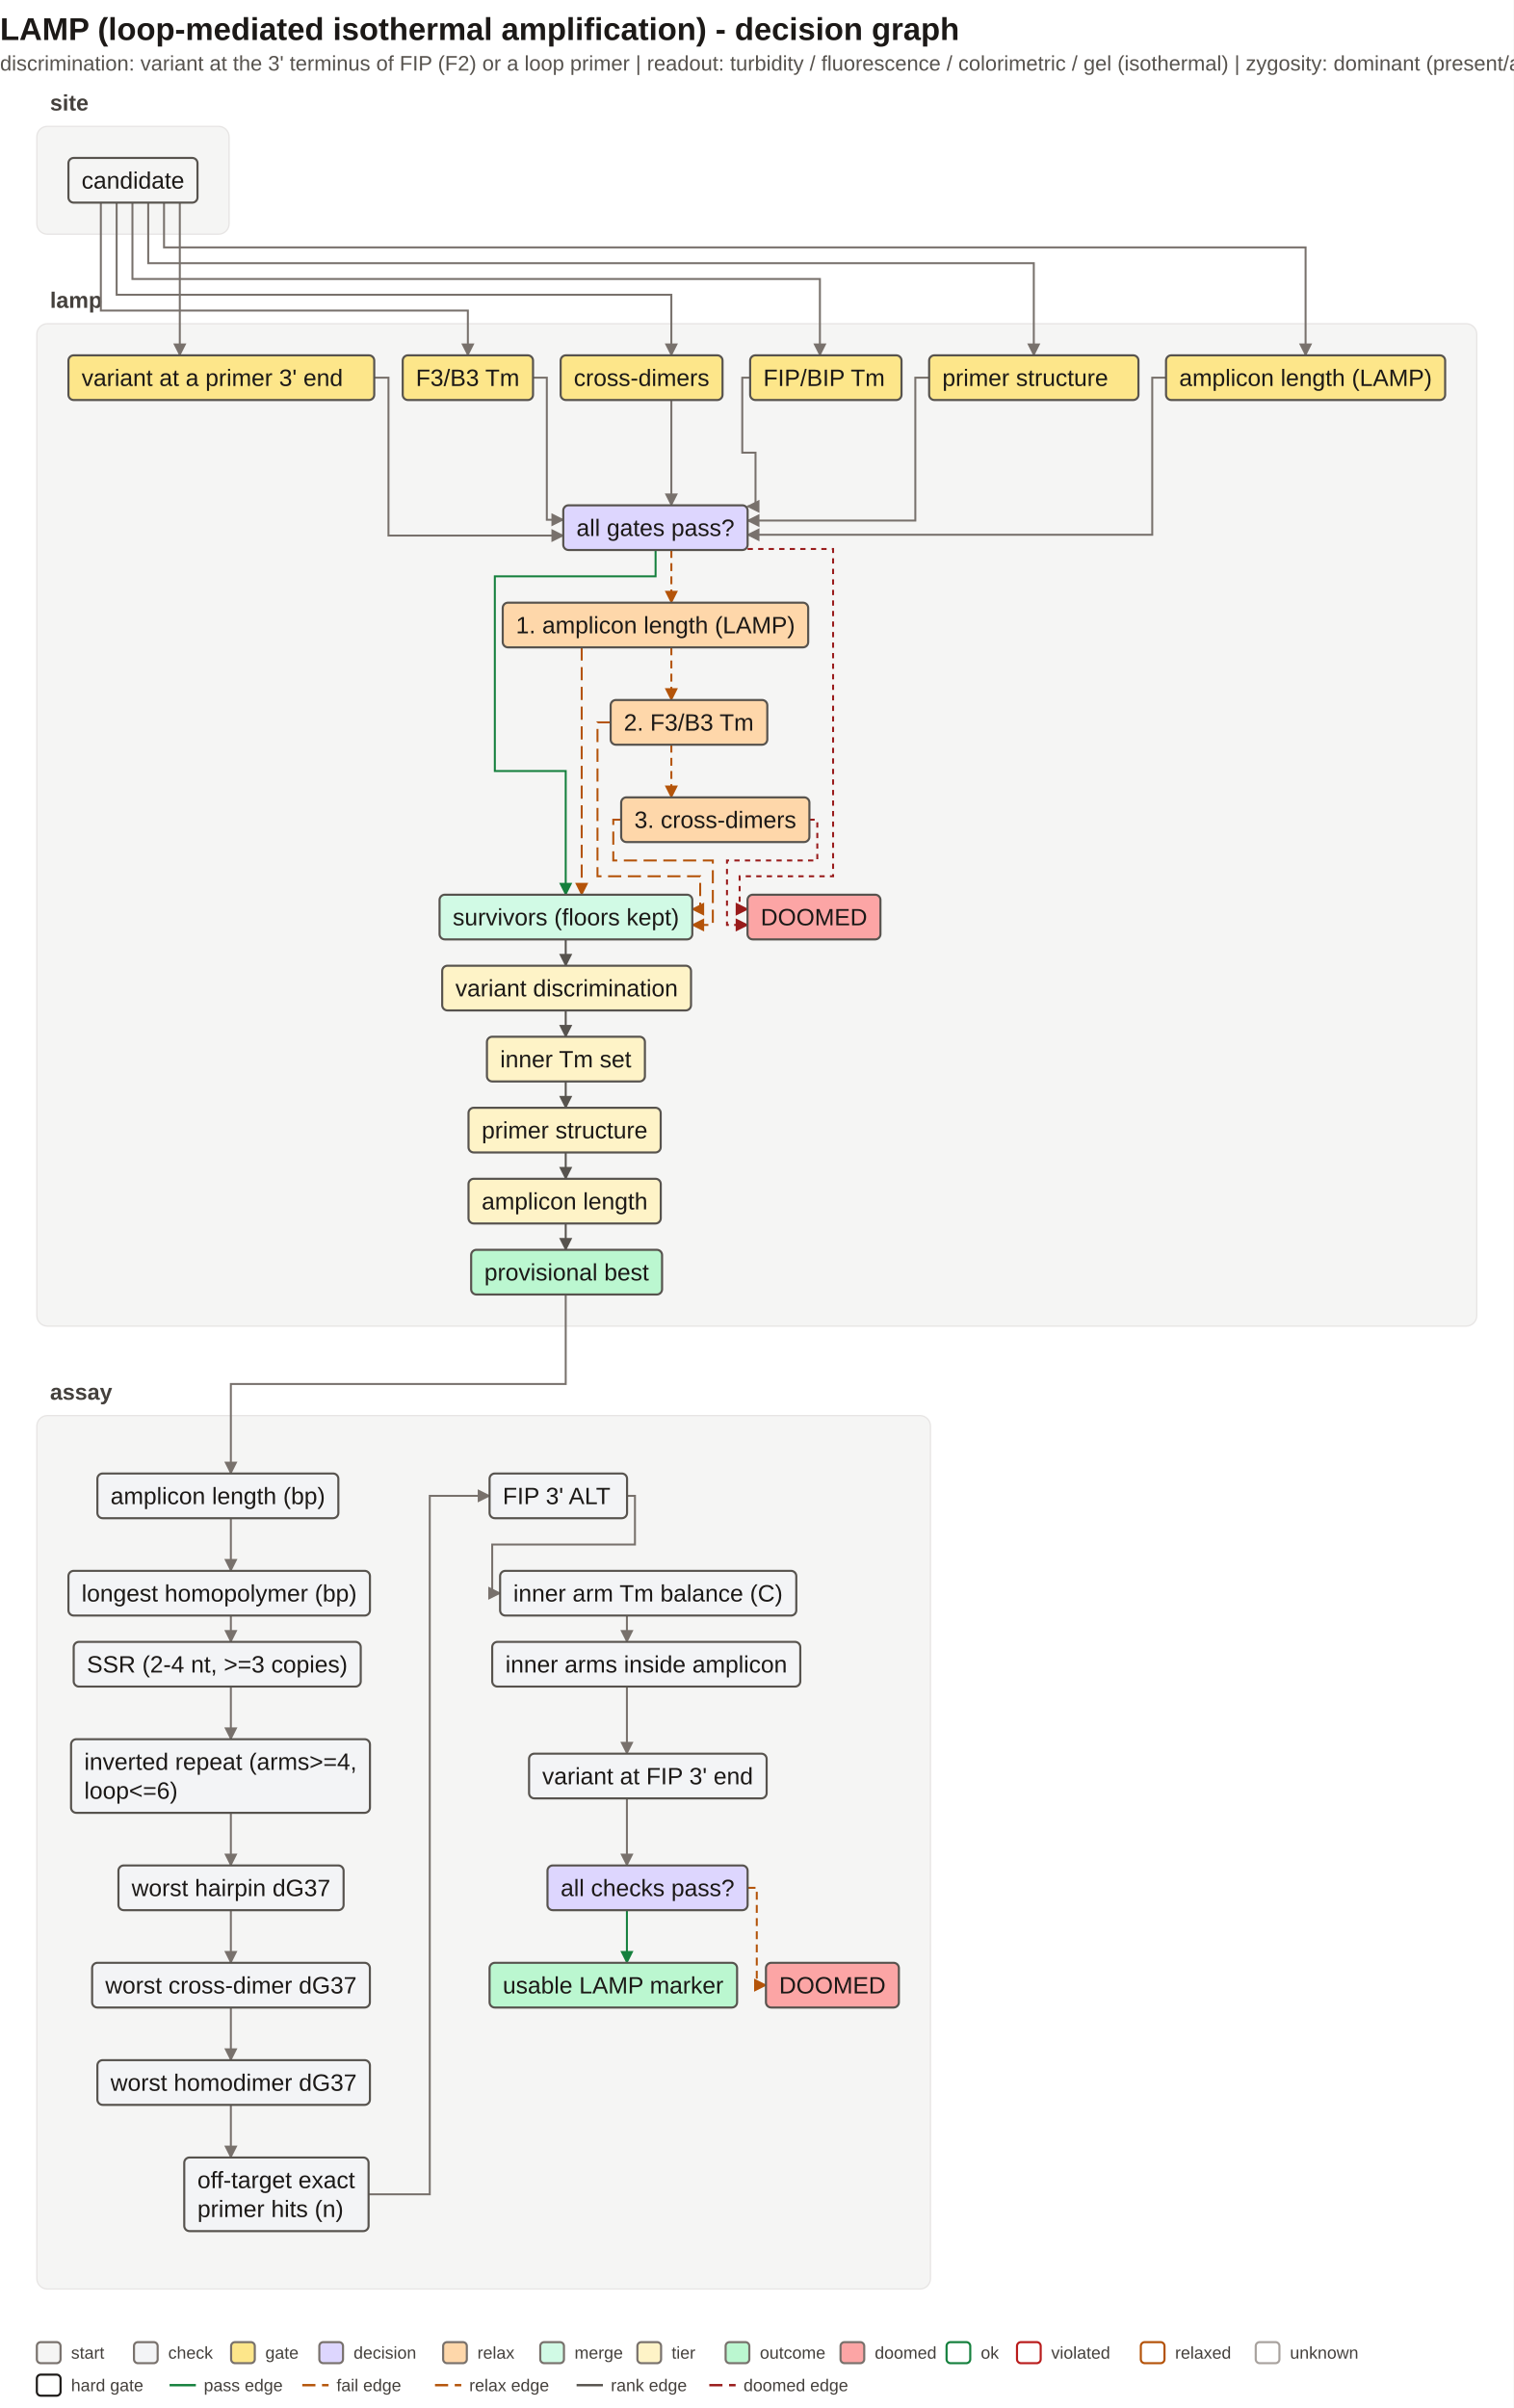
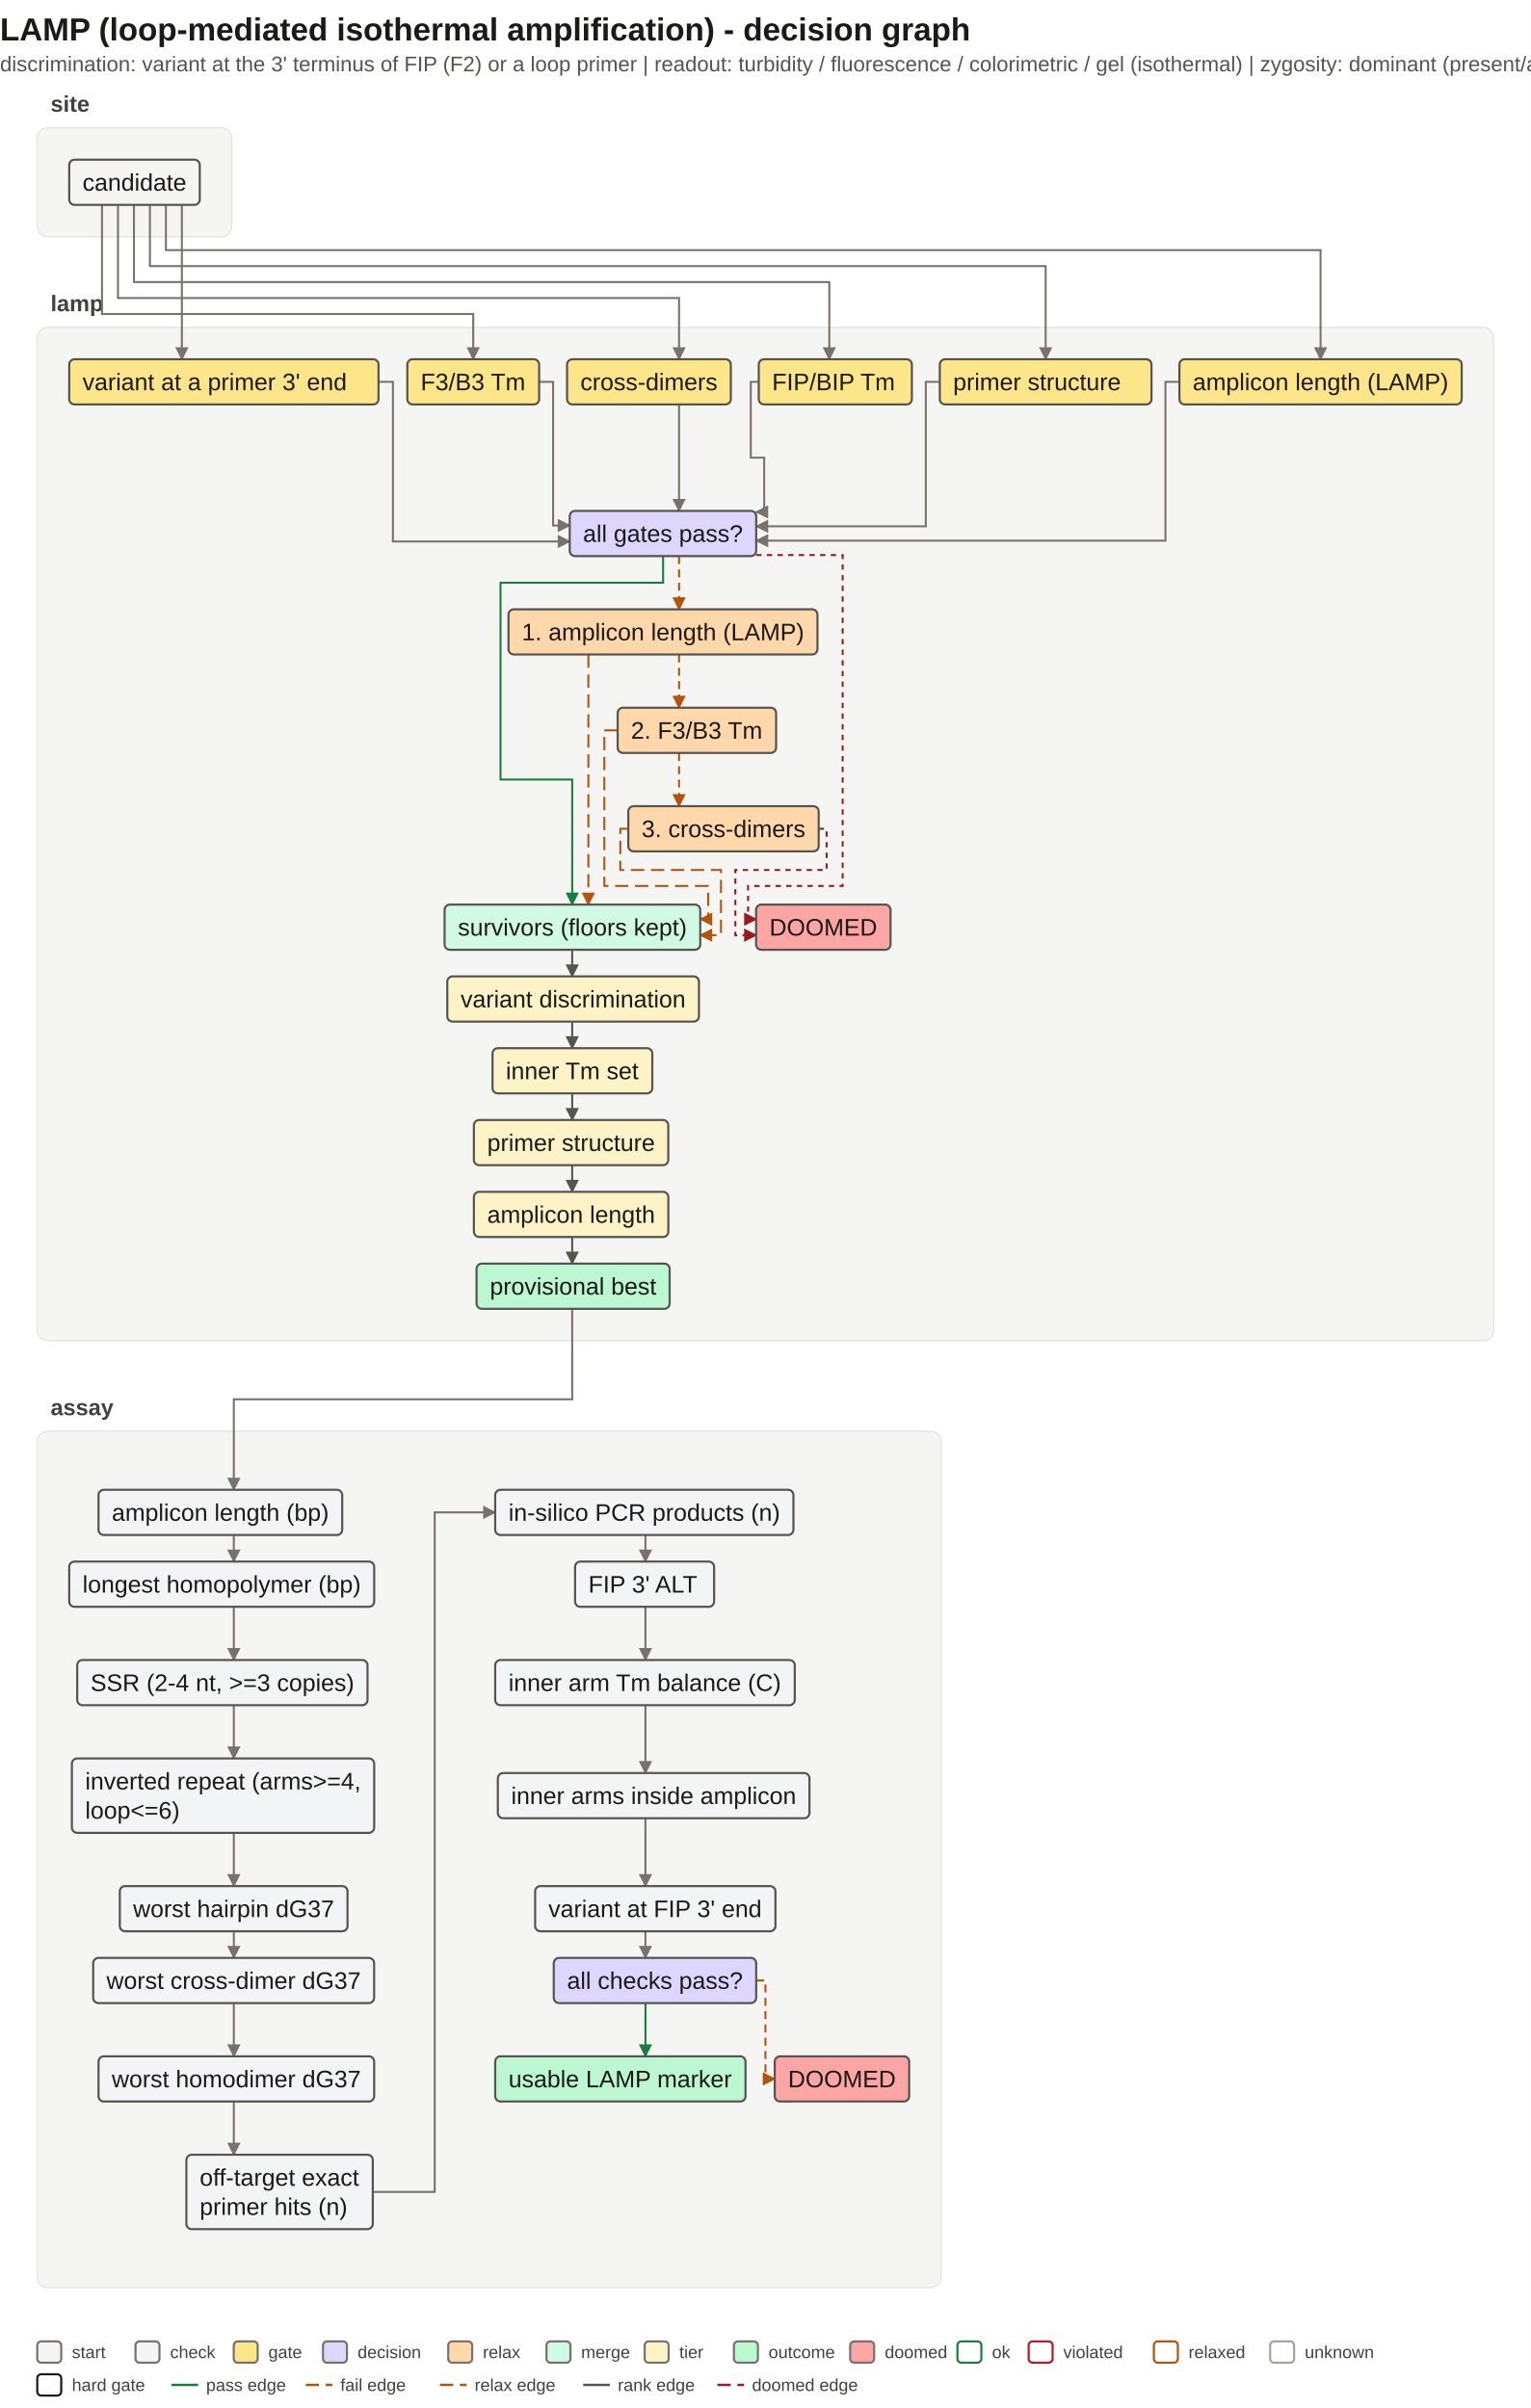
- <svg xmlns="http://www.w3.org/2000/svg" version="1.1" width="575.042" height="914.76" viewBox="0 0 575.042 914.76">
+ <svg xmlns="http://www.w3.org/2000/svg" version="1.1" width="575.042" height="904.76" viewBox="0 0 575.042 904.76">
  <defs>
    <marker id="arrow-flow" viewBox="0 0 10 10" refX="9" refY="5" markerWidth="5" markerHeight="5" markerUnits="userSpaceOnUse" orient="auto-start-reverse">
      <path d="M 0 0 L 10 5 L 0 10 z" fill="#78716C" />
    </marker>
    <marker id="arrow-pass" viewBox="0 0 10 10" refX="9" refY="5" markerWidth="5" markerHeight="5" markerUnits="userSpaceOnUse" orient="auto-start-reverse">
      <path d="M 0 0 L 10 5 L 0 10 z" fill="#15803D" />
    </marker>
    <marker id="arrow-fail" viewBox="0 0 10 10" refX="9" refY="5" markerWidth="5" markerHeight="5" markerUnits="userSpaceOnUse" orient="auto-start-reverse">
      <path d="M 0 0 L 10 5 L 0 10 z" fill="#B45409" />
    </marker>
    <marker id="arrow-relax" viewBox="0 0 10 10" refX="9" refY="5" markerWidth="5" markerHeight="5" markerUnits="userSpaceOnUse" orient="auto-start-reverse">
      <path d="M 0 0 L 10 5 L 0 10 z" fill="#B45309" />
    </marker>
    <marker id="arrow-doomed" viewBox="0 0 10 10" refX="9" refY="5" markerWidth="5" markerHeight="5" markerUnits="userSpaceOnUse" orient="auto-start-reverse">
      <path d="M 0 0 L 10 5 L 0 10 z" fill="#991B1B" />
    </marker>
    <marker id="arrow-check" viewBox="0 0 10 10" refX="9" refY="5" markerWidth="5" markerHeight="5" markerUnits="userSpaceOnUse" orient="auto-start-reverse">
      <path d="M 0 0 L 10 5 L 0 10 z" fill="#78716C" />
    </marker>
    <marker id="arrow-rank" viewBox="0 0 10 10" refX="9" refY="5" markerWidth="5" markerHeight="5" markerUnits="userSpaceOnUse" orient="auto-start-reverse">
      <path d="M 0 0 L 10 5 L 0 10 z" fill="#57534E" />
    </marker>
  </defs>
-   <rect x="0" y="0" width="575.042" height="914.76" fill="#FFFFFF" />
+   <rect x="0" y="0" width="575.042" height="904.76" fill="#FFFFFF" />
  <text x="0" y="15.2" text-anchor="start" font-family="Liberation Sans, Arial, Helvetica, sans-serif" font-size="12" fill="#1C1917" font-weight="bold">
    <tspan x="0" y="15.2">LAMP (loop-mediated isothermal amplification) - decision graph</tspan>
  </text>
  <text x="0" y="26.8" text-anchor="start" font-family="Liberation Sans, Arial, Helvetica, sans-serif" font-size="8" fill="#57534E">
    <tspan x="0" y="26.8">discrimination: variant at the 3' terminus of FIP (F2) or a loop primer | readout: turbidity / fluorescence / colorimetric / gel (isothermal) | zygosity: dominant (present/absent), co-dominant with probes</tspan>
  </text>
  <rect x="14" y="48" width="73.032" height="40.98" rx="4" fill="#F5F5F4" stroke="#E7E5E4" stroke-width="0.5" />
  <text x="19" y="41.975" text-anchor="start" font-family="Liberation Sans, Arial, Helvetica, sans-serif" font-size="8.5" fill="#44403C" font-weight="bold">
    <tspan x="19" y="41.975">site</tspan>
  </text>
  <rect x="14" y="122.98" width="547.042" height="380.78" rx="4" fill="#F5F5F4" stroke="#E7E5E4" stroke-width="0.5" />
  <text x="19" y="116.955" text-anchor="start" font-family="Liberation Sans, Arial, Helvetica, sans-serif" font-size="8.5" fill="#44403C" font-weight="bold">
    <tspan x="19" y="116.955">lamp</tspan>
  </text>
-   <rect x="14" y="537.76" width="339.5" height="331.8" rx="4" fill="#F5F5F4" stroke="#E7E5E4" stroke-width="0.5" />
+   <rect x="14" y="537.76" width="339.5" height="321.8" rx="4" fill="#F5F5F4" stroke="#E7E5E4" stroke-width="0.5" />
  <text x="19" y="531.735" text-anchor="start" font-family="Liberation Sans, Arial, Helvetica, sans-serif" font-size="8.5" fill="#44403C" font-weight="bold">
    <tspan x="19" y="531.735">assay</tspan>
  </text>
  <path d="M68.314 76.98 L68.314 134.98" fill="none" stroke="#78716C" stroke-width="0.75" stroke-linejoin="miter" stroke-linecap="butt" marker-end="url(#arrow-flow)" />
  <path d="M50.314 76.98 L50.314 105.98 L311.501 105.98 L311.501 134.98" fill="none" stroke="#78716C" stroke-width="0.75" stroke-linejoin="miter" stroke-linecap="butt" marker-end="url(#arrow-flow)" />
  <path d="M38.314 76.98 L38.314 117.98 L177.753 117.98 L177.753 134.98" fill="none" stroke="#78716C" stroke-width="0.75" stroke-linejoin="miter" stroke-linecap="butt" marker-end="url(#arrow-flow)" />
  <path d="M56.314 76.98 L56.314 99.98 L392.761 99.98 L392.761 134.98" fill="none" stroke="#78716C" stroke-width="0.75" stroke-linejoin="miter" stroke-linecap="butt" marker-end="url(#arrow-flow)" />
  <path d="M44.314 76.98 L44.314 111.98 L255.061 111.98 L255.061 134.98" fill="none" stroke="#78716C" stroke-width="0.75" stroke-linejoin="miter" stroke-linecap="butt" marker-end="url(#arrow-flow)" />
  <path d="M62.314 76.98 L62.314 93.98 L496.021 93.98 L496.021 134.98" fill="none" stroke="#78716C" stroke-width="0.75" stroke-linejoin="miter" stroke-linecap="butt" marker-end="url(#arrow-flow)" />
  <path d="M142.181 143.47 L147.59 143.47 L147.59 203.45 L214 203.45" fill="none" stroke="#78716C" stroke-width="0.75" stroke-linejoin="miter" stroke-linecap="butt" marker-end="url(#arrow-flow)" />
  <path d="M285 143.47 L282 143.47 L282 171.96 L287.038 171.96 L287.038 192.35 L284.038 192.35" fill="none" stroke="#78716C" stroke-width="0.75" stroke-linejoin="miter" stroke-linecap="butt" marker-end="url(#arrow-flow)" />
  <path d="M202.507 143.47 L207.753 143.47 L207.753 197.45 L214 197.45" fill="none" stroke="#78716C" stroke-width="0.75" stroke-linejoin="miter" stroke-linecap="butt" marker-end="url(#arrow-flow)" />
  <path d="M353 143.47 L347.752 143.47 L347.752 197.75 L284.038 197.75" fill="none" stroke="#78716C" stroke-width="0.75" stroke-linejoin="miter" stroke-linecap="butt" marker-end="url(#arrow-flow)" />
  <path d="M255.061 151.96 L255.061 191.96" fill="none" stroke="#78716C" stroke-width="0.75" stroke-linejoin="miter" stroke-linecap="butt" marker-end="url(#arrow-flow)" />
  <path d="M443 143.47 L437.761 143.47 L437.761 203.15 L284.038 203.15" fill="none" stroke="#78716C" stroke-width="0.75" stroke-linejoin="miter" stroke-linecap="butt" marker-end="url(#arrow-flow)" />
  <path d="M255.061 245.92 L255.061 265.92" fill="none" stroke="#B45409" stroke-width="0.75" stroke-linejoin="miter" stroke-linecap="butt" stroke-dasharray="3 2" marker-end="url(#arrow-fail)" />
  <path d="M255.061 282.9 L255.061 302.9" fill="none" stroke="#B45409" stroke-width="0.75" stroke-linejoin="miter" stroke-linecap="butt" stroke-dasharray="3 2" marker-end="url(#arrow-fail)" />
  <path d="M255.067 208.94 L255.067 228.94" fill="none" stroke="#B45409" stroke-width="0.75" stroke-linejoin="miter" stroke-linecap="butt" stroke-dasharray="3 2" marker-end="url(#arrow-fail)" />
  <path d="M221 245.92 L221 339.88" fill="none" stroke="#B45309" stroke-width="0.75" stroke-linejoin="miter" stroke-linecap="butt" stroke-dasharray="5 2.5" marker-end="url(#arrow-relax)" />
  <path d="M232 274.41 L227 274.41 L227 332.88 L266.019 332.88 L266.019 345.37 L263.019 345.37" fill="none" stroke="#B45309" stroke-width="0.75" stroke-linejoin="miter" stroke-linecap="butt" stroke-dasharray="5 2.5" marker-end="url(#arrow-relax)" />
  <path d="M236 311.39 L233 311.39 L233 326.88 L270.819 326.88 L270.819 351.37 L263.019 351.37" fill="none" stroke="#B45309" stroke-width="0.75" stroke-linejoin="miter" stroke-linecap="butt" stroke-dasharray="5 2.5" marker-end="url(#arrow-relax)" />
  <path d="M249.067 208.94 L249.067 218.94 L188 218.94 L188 292.9 L214.929 292.9 L214.929 339.88" fill="none" stroke="#15803D" stroke-width="0.75" stroke-linejoin="miter" stroke-linecap="butt" marker-end="url(#arrow-pass)" />
  <path d="M214.929 356.86 L214.929 366.86" fill="none" stroke="#57534E" stroke-width="0.75" stroke-linejoin="miter" stroke-linecap="butt" marker-end="url(#arrow-rank)" />
  <path d="M214.929 383.84 L214.929 393.84" fill="none" stroke="#57534E" stroke-width="0.75" stroke-linejoin="miter" stroke-linecap="butt" marker-end="url(#arrow-rank)" />
  <path d="M214.929 410.82 L214.929 420.82" fill="none" stroke="#57534E" stroke-width="0.75" stroke-linejoin="miter" stroke-linecap="butt" marker-end="url(#arrow-rank)" />
  <path d="M214.929 437.8 L214.929 447.8" fill="none" stroke="#57534E" stroke-width="0.75" stroke-linejoin="miter" stroke-linecap="butt" marker-end="url(#arrow-rank)" />
  <path d="M214.929 464.78 L214.929 474.78" fill="none" stroke="#57534E" stroke-width="0.75" stroke-linejoin="miter" stroke-linecap="butt" marker-end="url(#arrow-rank)" />
  <path d="M307.51 311.39 L310.51 311.39 L310.51 326.88 L276.2 326.88 L276.2 351.37 L284 351.37" fill="none" stroke="#991B1B" stroke-width="0.75" stroke-linejoin="miter" stroke-linecap="butt" stroke-dasharray="2 2" marker-end="url(#arrow-doomed)" />
  <path d="M284.038 208.55 L316.51 208.55 L316.51 332.88 L281 332.88 L281 345.37 L284 345.37" fill="none" stroke="#991B1B" stroke-width="0.75" stroke-linejoin="miter" stroke-linecap="butt" stroke-dasharray="2 2" marker-end="url(#arrow-doomed)" />
-   <path d="M214.929 491.76 L214.929 525.76 L87.708 525.76 L87.708 559.76" fill="none" stroke="#78716C" stroke-width="0.75" stroke-linejoin="miter" stroke-linecap="butt" marker-end="url(#arrow-check)" />
-   <path d="M87.708 576.74 L87.708 596.74" fill="none" stroke="#78716C" stroke-width="0.75" stroke-linejoin="miter" stroke-linecap="butt" marker-end="url(#arrow-check)" />
-   <path d="M87.708 613.72 L87.708 623.72" fill="none" stroke="#78716C" stroke-width="0.75" stroke-linejoin="miter" stroke-linecap="butt" marker-end="url(#arrow-check)" />
-   <path d="M87.708 640.7 L87.708 660.7" fill="none" stroke="#78716C" stroke-width="0.75" stroke-linejoin="miter" stroke-linecap="butt" marker-end="url(#arrow-check)" />
-   <path d="M87.708 688.66 L87.708 708.66" fill="none" stroke="#78716C" stroke-width="0.75" stroke-linejoin="miter" stroke-linecap="butt" marker-end="url(#arrow-check)" />
-   <path d="M87.708 725.64 L87.708 745.64" fill="none" stroke="#78716C" stroke-width="0.75" stroke-linejoin="miter" stroke-linecap="butt" marker-end="url(#arrow-check)" />
-   <path d="M87.708 762.62 L87.708 782.62" fill="none" stroke="#78716C" stroke-width="0.75" stroke-linejoin="miter" stroke-linecap="butt" marker-end="url(#arrow-check)" />
-   <path d="M87.708 799.6 L87.708 819.6" fill="none" stroke="#78716C" stroke-width="0.75" stroke-linejoin="miter" stroke-linecap="butt" marker-end="url(#arrow-check)" />
-   <path d="M140.029 833.58 L163.276 833.58 L163.276 568.25 L186 568.25" fill="none" stroke="#78716C" stroke-width="0.75" stroke-linejoin="miter" stroke-linecap="butt" marker-end="url(#arrow-check)" />
-   <path d="M238.231 568.25 L241.231 568.25 L241.231 586.74 L187 586.74 L187 605.23 L190 605.23" fill="none" stroke="#78716C" stroke-width="0.75" stroke-linejoin="miter" stroke-linecap="butt" marker-end="url(#arrow-check)" />
-   <path d="M238.178 613.72 L238.178 623.72" fill="none" stroke="#78716C" stroke-width="0.75" stroke-linejoin="miter" stroke-linecap="butt" marker-end="url(#arrow-check)" />
-   <path d="M238.178 640.7 L238.178 666.19" fill="none" stroke="#78716C" stroke-width="0.75" stroke-linejoin="miter" stroke-linecap="butt" marker-end="url(#arrow-check)" />
-   <path d="M238.178 683.17 L238.178 708.66" fill="none" stroke="#78716C" stroke-width="0.75" stroke-linejoin="miter" stroke-linecap="butt" marker-end="url(#arrow-check)" />
-   <path d="M238.178 725.64 L238.178 745.64" fill="none" stroke="#15803D" stroke-width="0.75" stroke-linejoin="miter" stroke-linecap="butt" marker-end="url(#arrow-pass)" />
-   <path d="M284.032 717.15 L287.516 717.15 L287.516 754.13 L291 754.13" fill="none" stroke="#B45409" stroke-width="0.75" stroke-linejoin="miter" stroke-linecap="butt" stroke-dasharray="3 2" marker-end="url(#arrow-fail)" />
+   <path d="M214.929 491.76 L214.929 525.76 L87.833 525.76 L87.833 559.76" fill="none" stroke="#78716C" stroke-width="0.75" stroke-linejoin="miter" stroke-linecap="butt" marker-end="url(#arrow-check)" />
+   <path d="M87.833 576.74 L87.833 586.74" fill="none" stroke="#78716C" stroke-width="0.75" stroke-linejoin="miter" stroke-linecap="butt" marker-end="url(#arrow-check)" />
+   <path d="M87.833 603.72 L87.833 623.72" fill="none" stroke="#78716C" stroke-width="0.75" stroke-linejoin="miter" stroke-linecap="butt" marker-end="url(#arrow-check)" />
+   <path d="M87.833 640.7 L87.833 660.7" fill="none" stroke="#78716C" stroke-width="0.75" stroke-linejoin="miter" stroke-linecap="butt" marker-end="url(#arrow-check)" />
+   <path d="M87.833 688.66 L87.833 708.66" fill="none" stroke="#78716C" stroke-width="0.75" stroke-linejoin="miter" stroke-linecap="butt" marker-end="url(#arrow-check)" />
+   <path d="M87.833 725.64 L87.833 735.64" fill="none" stroke="#78716C" stroke-width="0.75" stroke-linejoin="miter" stroke-linecap="butt" marker-end="url(#arrow-check)" />
+   <path d="M87.833 752.62 L87.833 772.62" fill="none" stroke="#78716C" stroke-width="0.75" stroke-linejoin="miter" stroke-linecap="butt" marker-end="url(#arrow-check)" />
+   <path d="M87.833 789.6 L87.833 809.6" fill="none" stroke="#78716C" stroke-width="0.75" stroke-linejoin="miter" stroke-linecap="butt" marker-end="url(#arrow-check)" />
+   <path d="M140.029 823.58 L163.276 823.58 L163.276 568.25 L186 568.25" fill="none" stroke="#78716C" stroke-width="0.75" stroke-linejoin="miter" stroke-linecap="butt" marker-end="url(#arrow-check)" />
+   <path d="M242.44 576.74 L242.44 586.74" fill="none" stroke="#78716C" stroke-width="0.75" stroke-linejoin="miter" stroke-linecap="butt" marker-end="url(#arrow-check)" />
+   <path d="M242.44 603.72 L242.44 623.72" fill="none" stroke="#78716C" stroke-width="0.75" stroke-linejoin="miter" stroke-linecap="butt" marker-end="url(#arrow-check)" />
+   <path d="M242.44 640.7 L242.44 666.19" fill="none" stroke="#78716C" stroke-width="0.75" stroke-linejoin="miter" stroke-linecap="butt" marker-end="url(#arrow-check)" />
+   <path d="M242.44 683.17 L242.44 708.66" fill="none" stroke="#78716C" stroke-width="0.75" stroke-linejoin="miter" stroke-linecap="butt" marker-end="url(#arrow-check)" />
+   <path d="M242.44 725.64 L242.44 735.64" fill="none" stroke="#78716C" stroke-width="0.75" stroke-linejoin="miter" stroke-linecap="butt" marker-end="url(#arrow-check)" />
+   <path d="M242.44 752.62 L242.44 772.62" fill="none" stroke="#15803D" stroke-width="0.75" stroke-linejoin="miter" stroke-linecap="butt" marker-end="url(#arrow-pass)" />
+   <path d="M284.032 744.13 L287.516 744.13 L287.516 781.11 L291 781.11" fill="none" stroke="#B45409" stroke-width="0.75" stroke-linejoin="miter" stroke-linecap="butt" stroke-dasharray="3 2" marker-end="url(#arrow-fail)" />
  <rect x="26" y="60" width="49.032" height="16.98" rx="2" fill="#F5F5F4" stroke="#57534E" stroke-width="0.8" />
  <text x="31" y="71.64" text-anchor="start" font-family="Liberation Sans, Arial, Helvetica, sans-serif" font-size="9" fill="#1C1917">
    <tspan x="31" y="71.64">candidate</tspan>
  </text>
  <rect x="26" y="134.98" width="116.181" height="16.98" rx="2" fill="#FDE68A" stroke="#57534E" stroke-width="0.8" />
  <text x="31" y="146.62" text-anchor="start" font-family="Liberation Sans, Arial, Helvetica, sans-serif" font-size="9" fill="#1C1917">
    <tspan x="31" y="146.62">variant at a primer 3' end</tspan>
  </text>
  <rect x="285" y="134.98" width="57.505" height="16.98" rx="2" fill="#FDE68A" stroke="#57534E" stroke-width="0.8" />
  <text x="290" y="146.62" text-anchor="start" font-family="Liberation Sans, Arial, Helvetica, sans-serif" font-size="9" fill="#1C1917">
    <tspan x="290" y="146.62">FIP/BIP Tm</tspan>
  </text>
  <rect x="153" y="134.98" width="49.507" height="16.98" rx="2" fill="#FDE68A" stroke="#57534E" stroke-width="0.8" />
  <text x="158" y="146.62" text-anchor="start" font-family="Liberation Sans, Arial, Helvetica, sans-serif" font-size="9" fill="#1C1917">
    <tspan x="158" y="146.62">F3/B3 Tm</tspan>
  </text>
  <rect x="353" y="134.98" width="79.521" height="16.98" rx="2" fill="#FDE68A" stroke="#57534E" stroke-width="0.8" />
  <text x="358" y="146.62" text-anchor="start" font-family="Liberation Sans, Arial, Helvetica, sans-serif" font-size="9" fill="#1C1917">
    <tspan x="358" y="146.62">primer structure</tspan>
  </text>
  <rect x="213" y="134.98" width="61.504" height="16.98" rx="2" fill="#FDE68A" stroke="#57534E" stroke-width="0.8" />
  <text x="218" y="146.62" text-anchor="start" font-family="Liberation Sans, Arial, Helvetica, sans-serif" font-size="9" fill="#1C1917">
    <tspan x="218" y="146.62">cross-dimers</tspan>
  </text>
  <rect x="443" y="134.98" width="106.042" height="16.98" rx="2" fill="#FDE68A" stroke="#57534E" stroke-width="0.8" />
  <text x="448" y="146.62" text-anchor="start" font-family="Liberation Sans, Arial, Helvetica, sans-serif" font-size="9" fill="#1C1917">
    <tspan x="448" y="146.62">amplicon length (LAMP)</tspan>
  </text>
  <rect x="214" y="191.96" width="70.038" height="16.98" rx="2" fill="#DDD6FE" stroke="#57534E" stroke-width="0.8" />
  <text x="219" y="203.6" text-anchor="start" font-family="Liberation Sans, Arial, Helvetica, sans-serif" font-size="9" fill="#1C1917">
    <tspan x="219" y="203.6">all gates pass?</tspan>
  </text>
  <rect x="191" y="228.94" width="116.049" height="16.98" rx="2" fill="#FED7AA" stroke="#57534E" stroke-width="0.8" />
  <text x="196" y="240.58" text-anchor="start" font-family="Liberation Sans, Arial, Helvetica, sans-serif" font-size="9" fill="#1C1917">
    <tspan x="196" y="240.58">1. amplicon length (LAMP)</tspan>
  </text>
  <rect x="232" y="265.92" width="59.513" height="16.98" rx="2" fill="#FED7AA" stroke="#57534E" stroke-width="0.8" />
  <text x="237" y="277.56" text-anchor="start" font-family="Liberation Sans, Arial, Helvetica, sans-serif" font-size="9" fill="#1C1917">
    <tspan x="237" y="277.56">2. F3/B3 Tm</tspan>
  </text>
  <rect x="236" y="302.9" width="71.51" height="16.98" rx="2" fill="#FED7AA" stroke="#57534E" stroke-width="0.8" />
  <text x="241" y="314.54" text-anchor="start" font-family="Liberation Sans, Arial, Helvetica, sans-serif" font-size="9" fill="#1C1917">
    <tspan x="241" y="314.54">3. cross-dimers</tspan>
  </text>
  <rect x="167" y="339.88" width="96.019" height="16.98" rx="2" fill="#D1FAE5" stroke="#57534E" stroke-width="0.8" />
  <text x="172" y="351.52" text-anchor="start" font-family="Liberation Sans, Arial, Helvetica, sans-serif" font-size="9" fill="#1C1917">
    <tspan x="172" y="351.52">survivors (floors kept)</tspan>
  </text>
  <rect x="168" y="366.86" width="94.533" height="16.98" rx="2" fill="#FEF3C7" stroke="#57534E" stroke-width="0.8" />
  <text x="173" y="378.5" text-anchor="start" font-family="Liberation Sans, Arial, Helvetica, sans-serif" font-size="9" fill="#1C1917">
    <tspan x="173" y="378.5">variant discrimination</tspan>
  </text>
  <rect x="185" y="393.84" width="60.014" height="16.98" rx="2" fill="#FEF3C7" stroke="#57534E" stroke-width="0.8" />
  <text x="190" y="405.48" text-anchor="start" font-family="Liberation Sans, Arial, Helvetica, sans-serif" font-size="9" fill="#1C1917">
    <tspan x="190" y="405.48">inner Tm set</tspan>
  </text>
  <rect x="178" y="420.82" width="73.013" height="16.98" rx="2" fill="#FEF3C7" stroke="#57534E" stroke-width="0.8" />
  <text x="183" y="432.46" text-anchor="start" font-family="Liberation Sans, Arial, Helvetica, sans-serif" font-size="9" fill="#1C1917">
    <tspan x="183" y="432.46">primer structure</tspan>
  </text>
  <rect x="178" y="447.8" width="73.04" height="16.98" rx="2" fill="#FEF3C7" stroke="#57534E" stroke-width="0.8" />
  <text x="183" y="459.44" text-anchor="start" font-family="Liberation Sans, Arial, Helvetica, sans-serif" font-size="9" fill="#1C1917">
    <tspan x="183" y="459.44">amplicon length</tspan>
  </text>
  <rect x="179" y="474.78" width="72.534" height="16.98" rx="2" fill="#BBF7D0" stroke="#57534E" stroke-width="0.8" />
  <text x="184" y="486.42" text-anchor="start" font-family="Liberation Sans, Arial, Helvetica, sans-serif" font-size="9" fill="#1C1917">
    <tspan x="184" y="486.42">provisional best</tspan>
  </text>
  <rect x="284" y="339.88" width="50.5" height="16.98" rx="2" fill="#FCA5A5" stroke="#57534E" stroke-width="0.8" />
  <text x="289" y="351.52" text-anchor="start" font-family="Liberation Sans, Arial, Helvetica, sans-serif" font-size="9" fill="#1C1917">
    <tspan x="289" y="351.52">DOOMED</tspan>
  </text>
  <rect x="37" y="559.76" width="91.545" height="16.98" rx="2" fill="#F3F4F6" stroke="#57534E" stroke-width="0.8" />
  <text x="42" y="571.4" text-anchor="start" font-family="Liberation Sans, Arial, Helvetica, sans-serif" font-size="9" fill="#1C1917">
    <tspan x="42" y="571.4">amplicon length (bp)</tspan>
  </text>
-   <rect x="26" y="596.74" width="114.55" height="16.98" rx="2" fill="#F3F4F6" stroke="#57534E" stroke-width="0.8" />
-   <text x="31" y="608.38" text-anchor="start" font-family="Liberation Sans, Arial, Helvetica, sans-serif" font-size="9" fill="#1C1917">
-     <tspan x="31" y="608.38">longest homopolymer (bp)</tspan>
-   </text>
-   <rect x="28" y="623.72" width="109.048" height="16.98" rx="2" fill="#F3F4F6" stroke="#57534E" stroke-width="0.8" />
-   <text x="33" y="635.36" text-anchor="start" font-family="Liberation Sans, Arial, Helvetica, sans-serif" font-size="9" fill="#1C1917">
-     <tspan x="33" y="635.36">SSR (2-4 nt, &gt;=3 copies)</tspan>
+   <rect x="26" y="586.74" width="114.55" height="16.98" rx="2" fill="#F3F4F6" stroke="#57534E" stroke-width="0.8" />
+   <text x="31" y="598.38" text-anchor="start" font-family="Liberation Sans, Arial, Helvetica, sans-serif" font-size="9" fill="#1C1917">
+     <tspan x="31" y="598.38">longest homopolymer (bp)</tspan>
+   </text>
+   <rect x="29" y="623.72" width="109.048" height="16.98" rx="2" fill="#F3F4F6" stroke="#57534E" stroke-width="0.8" />
+   <text x="34" y="635.36" text-anchor="start" font-family="Liberation Sans, Arial, Helvetica, sans-serif" font-size="9" fill="#1C1917">
+     <tspan x="34" y="635.36">SSR (2-4 nt, &gt;=3 copies)</tspan>
  </text>
  <rect x="27" y="660.7" width="113.553" height="27.96" rx="2" fill="#F3F4F6" stroke="#57534E" stroke-width="0.8" />
  <text x="32" y="672.34" text-anchor="start" font-family="Liberation Sans, Arial, Helvetica, sans-serif" font-size="9" fill="#1C1917">
    <tspan x="32" y="672.34">inverted repeat (arms&gt;=4,</tspan>
    <tspan x="32" y="683.32">loop&lt;=6)</tspan>
  </text>
  <rect x="45" y="708.66" width="85.538" height="16.98" rx="2" fill="#F3F4F6" stroke="#57534E" stroke-width="0.8" />
  <text x="50" y="720.3" text-anchor="start" font-family="Liberation Sans, Arial, Helvetica, sans-serif" font-size="9" fill="#1C1917">
    <tspan x="50" y="720.3">worst hairpin dG37</tspan>
  </text>
-   <rect x="35" y="745.64" width="105.524" height="16.98" rx="2" fill="#F3F4F6" stroke="#57534E" stroke-width="0.8" />
-   <text x="40" y="757.28" text-anchor="start" font-family="Liberation Sans, Arial, Helvetica, sans-serif" font-size="9" fill="#1C1917">
-     <tspan x="40" y="757.28">worst cross-dimer dG37</tspan>
-   </text>
-   <rect x="37" y="782.62" width="103.538" height="16.98" rx="2" fill="#F3F4F6" stroke="#57534E" stroke-width="0.8" />
-   <text x="42" y="794.26" text-anchor="start" font-family="Liberation Sans, Arial, Helvetica, sans-serif" font-size="9" fill="#1C1917">
-     <tspan x="42" y="794.26">worst homodimer dG37</tspan>
-   </text>
-   <rect x="70" y="819.6" width="70.029" height="27.96" rx="2" fill="#F3F4F6" stroke="#57534E" stroke-width="0.8" />
-   <text x="75" y="831.24" text-anchor="start" font-family="Liberation Sans, Arial, Helvetica, sans-serif" font-size="9" fill="#1C1917">
-     <tspan x="75" y="831.24">off-target exact</tspan>
-     <tspan x="75" y="842.22">primer hits (n)</tspan>
-   </text>
-   <rect x="186" y="559.76" width="52.231" height="16.98" rx="2" fill="#F3F4F6" stroke="#57534E" stroke-width="0.8" />
+   <rect x="35" y="735.64" width="105.524" height="16.98" rx="2" fill="#F3F4F6" stroke="#57534E" stroke-width="0.8" />
+   <text x="40" y="747.28" text-anchor="start" font-family="Liberation Sans, Arial, Helvetica, sans-serif" font-size="9" fill="#1C1917">
+     <tspan x="40" y="747.28">worst cross-dimer dG37</tspan>
+   </text>
+   <rect x="37" y="772.62" width="103.538" height="16.98" rx="2" fill="#F3F4F6" stroke="#57534E" stroke-width="0.8" />
+   <text x="42" y="784.26" text-anchor="start" font-family="Liberation Sans, Arial, Helvetica, sans-serif" font-size="9" fill="#1C1917">
+     <tspan x="42" y="784.26">worst homodimer dG37</tspan>
+   </text>
+   <rect x="70" y="809.6" width="70.029" height="27.96" rx="2" fill="#F3F4F6" stroke="#57534E" stroke-width="0.8" />
+   <text x="75" y="821.24" text-anchor="start" font-family="Liberation Sans, Arial, Helvetica, sans-serif" font-size="9" fill="#1C1917">
+     <tspan x="75" y="821.24">off-target exact</tspan>
+     <tspan x="75" y="832.22">primer hits (n)</tspan>
+   </text>
+   <rect x="186" y="559.76" width="112.028" height="16.98" rx="2" fill="#F3F4F6" stroke="#57534E" stroke-width="0.8" />
  <text x="191" y="571.4" text-anchor="start" font-family="Liberation Sans, Arial, Helvetica, sans-serif" font-size="9" fill="#1C1917">
-     <tspan x="191" y="571.4">FIP 3' ALT</tspan>
-   </text>
-   <rect x="190" y="596.74" width="112.529" height="16.98" rx="2" fill="#F3F4F6" stroke="#57534E" stroke-width="0.8" />
-   <text x="195" y="608.38" text-anchor="start" font-family="Liberation Sans, Arial, Helvetica, sans-serif" font-size="9" fill="#1C1917">
-     <tspan x="195" y="608.38">inner arm Tm balance (C)</tspan>
-   </text>
-   <rect x="187" y="623.72" width="117.046" height="16.98" rx="2" fill="#F3F4F6" stroke="#57534E" stroke-width="0.8" />
-   <text x="192" y="635.36" text-anchor="start" font-family="Liberation Sans, Arial, Helvetica, sans-serif" font-size="9" fill="#1C1917">
-     <tspan x="192" y="635.36">inner arms inside amplicon</tspan>
-   </text>
-   <rect x="201" y="666.19" width="90.262" height="16.98" rx="2" fill="#F3F4F6" stroke="#57534E" stroke-width="0.8" />
-   <text x="206" y="677.83" text-anchor="start" font-family="Liberation Sans, Arial, Helvetica, sans-serif" font-size="9" fill="#1C1917">
-     <tspan x="206" y="677.83">variant at FIP 3' end</tspan>
-   </text>
-   <rect x="208" y="708.66" width="76.032" height="16.98" rx="2" fill="#DDD6FE" stroke="#57534E" stroke-width="0.8" />
-   <text x="213" y="720.3" text-anchor="start" font-family="Liberation Sans, Arial, Helvetica, sans-serif" font-size="9" fill="#1C1917">
-     <tspan x="213" y="720.3">all checks pass?</tspan>
-   </text>
-   <rect x="186" y="745.64" width="94.032" height="16.98" rx="2" fill="#BBF7D0" stroke="#57534E" stroke-width="0.8" />
-   <text x="191" y="757.28" text-anchor="start" font-family="Liberation Sans, Arial, Helvetica, sans-serif" font-size="9" fill="#1C1917">
-     <tspan x="191" y="757.28">usable LAMP marker</tspan>
-   </text>
-   <rect x="291" y="745.64" width="50.5" height="16.98" rx="2" fill="#FCA5A5" stroke="#57534E" stroke-width="0.8" />
-   <text x="296" y="757.28" text-anchor="start" font-family="Liberation Sans, Arial, Helvetica, sans-serif" font-size="9" fill="#1C1917">
-     <tspan x="296" y="757.28">DOOMED</tspan>
-   </text>
-   <rect x="14" y="889.735" width="9" height="8" rx="1.5" fill="#F5F5F4" stroke="#78716C" stroke-width="0.8" />
-   <text x="27" y="896.01" text-anchor="start" font-family="Liberation Sans, Arial, Helvetica, sans-serif" font-size="6.5" fill="#44403C">
-     <tspan x="27" y="896.01">start</tspan>
-   </text>
-   <rect x="50.9" y="889.735" width="9" height="8" rx="1.5" fill="#F3F4F6" stroke="#78716C" stroke-width="0.8" />
-   <text x="63.9" y="896.01" text-anchor="start" font-family="Liberation Sans, Arial, Helvetica, sans-serif" font-size="6.5" fill="#44403C">
-     <tspan x="63.9" y="896.01">check</tspan>
-   </text>
-   <rect x="87.8" y="889.735" width="9" height="8" rx="1.5" fill="#FDE68A" stroke="#78716C" stroke-width="0.8" />
-   <text x="100.8" y="896.01" text-anchor="start" font-family="Liberation Sans, Arial, Helvetica, sans-serif" font-size="6.5" fill="#44403C">
-     <tspan x="100.8" y="896.01">gate</tspan>
-   </text>
-   <rect x="121.32" y="889.735" width="9" height="8" rx="1.5" fill="#DDD6FE" stroke="#78716C" stroke-width="0.8" />
-   <text x="134.32" y="896.01" text-anchor="start" font-family="Liberation Sans, Arial, Helvetica, sans-serif" font-size="6.5" fill="#44403C">
-     <tspan x="134.32" y="896.01">decision</tspan>
-   </text>
-   <rect x="168.36" y="889.735" width="9" height="8" rx="1.5" fill="#FED7AA" stroke="#78716C" stroke-width="0.8" />
-   <text x="181.36" y="896.01" text-anchor="start" font-family="Liberation Sans, Arial, Helvetica, sans-serif" font-size="6.5" fill="#44403C">
-     <tspan x="181.36" y="896.01">relax</tspan>
-   </text>
-   <rect x="205.26" y="889.735" width="9" height="8" rx="1.5" fill="#D1FAE5" stroke="#78716C" stroke-width="0.8" />
-   <text x="218.26" y="896.01" text-anchor="start" font-family="Liberation Sans, Arial, Helvetica, sans-serif" font-size="6.5" fill="#44403C">
-     <tspan x="218.26" y="896.01">merge</tspan>
-   </text>
-   <rect x="242.16" y="889.735" width="9" height="8" rx="1.5" fill="#FEF3C7" stroke="#78716C" stroke-width="0.8" />
-   <text x="255.16" y="896.01" text-anchor="start" font-family="Liberation Sans, Arial, Helvetica, sans-serif" font-size="6.5" fill="#44403C">
-     <tspan x="255.16" y="896.01">tier</tspan>
-   </text>
-   <rect x="275.68" y="889.735" width="9" height="8" rx="1.5" fill="#BBF7D0" stroke="#78716C" stroke-width="0.8" />
-   <text x="288.68" y="896.01" text-anchor="start" font-family="Liberation Sans, Arial, Helvetica, sans-serif" font-size="6.5" fill="#44403C">
-     <tspan x="288.68" y="896.01">outcome</tspan>
-   </text>
-   <rect x="319.34" y="889.735" width="9" height="8" rx="1.5" fill="#FCA5A5" stroke="#78716C" stroke-width="0.8" />
-   <text x="332.34" y="896.01" text-anchor="start" font-family="Liberation Sans, Arial, Helvetica, sans-serif" font-size="6.5" fill="#44403C">
-     <tspan x="332.34" y="896.01">doomed</tspan>
-   </text>
-   <rect x="359.62" y="889.735" width="9" height="8" rx="1.5" fill="none" stroke="#15803D" stroke-width="0.8" />
-   <text x="372.62" y="896.01" text-anchor="start" font-family="Liberation Sans, Arial, Helvetica, sans-serif" font-size="6.5" fill="#44403C">
-     <tspan x="372.62" y="896.01">ok</tspan>
-   </text>
-   <rect x="386.38" y="889.735" width="9" height="8" rx="1.5" fill="none" stroke="#B91C1C" stroke-width="0.8" />
-   <text x="399.38" y="896.01" text-anchor="start" font-family="Liberation Sans, Arial, Helvetica, sans-serif" font-size="6.5" fill="#44403C">
-     <tspan x="399.38" y="896.01">violated</tspan>
-   </text>
-   <rect x="433.42" y="889.735" width="9" height="8" rx="1.5" fill="none" stroke="#B45309" stroke-width="0.8" />
-   <text x="446.42" y="896.01" text-anchor="start" font-family="Liberation Sans, Arial, Helvetica, sans-serif" font-size="6.5" fill="#44403C">
-     <tspan x="446.42" y="896.01">relaxed</tspan>
-   </text>
-   <rect x="477.08" y="889.735" width="9" height="8" rx="1.5" fill="none" stroke="#A8A29E" stroke-width="0.8" />
-   <text x="490.08" y="896.01" text-anchor="start" font-family="Liberation Sans, Arial, Helvetica, sans-serif" font-size="6.5" fill="#44403C">
-     <tspan x="490.08" y="896.01">unknown</tspan>
-   </text>
-   <rect x="14" y="902.085" width="9" height="8" rx="1.5" fill="none" stroke="#1C1917" stroke-width="0.8" />
-   <text x="27" y="908.36" text-anchor="start" font-family="Liberation Sans, Arial, Helvetica, sans-serif" font-size="6.5" fill="#44403C">
-     <tspan x="27" y="908.36">hard gate</tspan>
-   </text>
-   <line x1="64.42" y1="906.085" x2="74.42" y2="906.085" stroke="#15803D" stroke-width="0.9" />
-   <text x="77.42" y="908.36" text-anchor="start" font-family="Liberation Sans, Arial, Helvetica, sans-serif" font-size="6.5" fill="#44403C">
-     <tspan x="77.42" y="908.36">pass edge</tspan>
-   </text>
-   <line x1="114.84" y1="906.085" x2="124.84" y2="906.085" stroke="#B45409" stroke-width="0.9" stroke-dasharray="5 2.5" />
-   <text x="127.84" y="908.36" text-anchor="start" font-family="Liberation Sans, Arial, Helvetica, sans-serif" font-size="6.5" fill="#44403C">
-     <tspan x="127.84" y="908.36">fail edge</tspan>
-   </text>
-   <line x1="165.26" y1="906.085" x2="175.26" y2="906.085" stroke="#B45309" stroke-width="0.9" stroke-dasharray="5 2.5" />
-   <text x="178.26" y="908.36" text-anchor="start" font-family="Liberation Sans, Arial, Helvetica, sans-serif" font-size="6.5" fill="#44403C">
-     <tspan x="178.26" y="908.36">relax edge</tspan>
-   </text>
-   <line x1="219.06" y1="906.085" x2="229.06" y2="906.085" stroke="#57534E" stroke-width="0.9" />
-   <text x="232.06" y="908.36" text-anchor="start" font-family="Liberation Sans, Arial, Helvetica, sans-serif" font-size="6.5" fill="#44403C">
-     <tspan x="232.06" y="908.36">rank edge</tspan>
-   </text>
-   <line x1="269.48" y1="906.085" x2="279.48" y2="906.085" stroke="#991B1B" stroke-width="0.9" stroke-dasharray="5 2.5" />
-   <text x="282.48" y="908.36" text-anchor="start" font-family="Liberation Sans, Arial, Helvetica, sans-serif" font-size="6.5" fill="#44403C">
-     <tspan x="282.48" y="908.36">doomed edge</tspan>
+     <tspan x="191" y="571.4">in-silico PCR products (n)</tspan>
+   </text>
+   <rect x="216" y="586.74" width="52.231" height="16.98" rx="2" fill="#F3F4F6" stroke="#57534E" stroke-width="0.8" />
+   <text x="221" y="598.38" text-anchor="start" font-family="Liberation Sans, Arial, Helvetica, sans-serif" font-size="9" fill="#1C1917">
+     <tspan x="221" y="598.38">FIP 3' ALT</tspan>
+   </text>
+   <rect x="186" y="623.72" width="112.529" height="16.98" rx="2" fill="#F3F4F6" stroke="#57534E" stroke-width="0.8" />
+   <text x="191" y="635.36" text-anchor="start" font-family="Liberation Sans, Arial, Helvetica, sans-serif" font-size="9" fill="#1C1917">
+     <tspan x="191" y="635.36">inner arm Tm balance (C)</tspan>
+   </text>
+   <rect x="187" y="666.19" width="117.046" height="16.98" rx="2" fill="#F3F4F6" stroke="#57534E" stroke-width="0.8" />
+   <text x="192" y="677.83" text-anchor="start" font-family="Liberation Sans, Arial, Helvetica, sans-serif" font-size="9" fill="#1C1917">
+     <tspan x="192" y="677.83">inner arms inside amplicon</tspan>
+   </text>
+   <rect x="201" y="708.66" width="90.262" height="16.98" rx="2" fill="#F3F4F6" stroke="#57534E" stroke-width="0.8" />
+   <text x="206" y="720.3" text-anchor="start" font-family="Liberation Sans, Arial, Helvetica, sans-serif" font-size="9" fill="#1C1917">
+     <tspan x="206" y="720.3">variant at FIP 3' end</tspan>
+   </text>
+   <rect x="208" y="735.64" width="76.032" height="16.98" rx="2" fill="#DDD6FE" stroke="#57534E" stroke-width="0.8" />
+   <text x="213" y="747.28" text-anchor="start" font-family="Liberation Sans, Arial, Helvetica, sans-serif" font-size="9" fill="#1C1917">
+     <tspan x="213" y="747.28">all checks pass?</tspan>
+   </text>
+   <rect x="186" y="772.62" width="94.032" height="16.98" rx="2" fill="#BBF7D0" stroke="#57534E" stroke-width="0.8" />
+   <text x="191" y="784.26" text-anchor="start" font-family="Liberation Sans, Arial, Helvetica, sans-serif" font-size="9" fill="#1C1917">
+     <tspan x="191" y="784.26">usable LAMP marker</tspan>
+   </text>
+   <rect x="291" y="772.62" width="50.5" height="16.98" rx="2" fill="#FCA5A5" stroke="#57534E" stroke-width="0.8" />
+   <text x="296" y="784.26" text-anchor="start" font-family="Liberation Sans, Arial, Helvetica, sans-serif" font-size="9" fill="#1C1917">
+     <tspan x="296" y="784.26">DOOMED</tspan>
+   </text>
+   <rect x="14" y="879.735" width="9" height="8" rx="1.5" fill="#F5F5F4" stroke="#78716C" stroke-width="0.8" />
+   <text x="27" y="886.01" text-anchor="start" font-family="Liberation Sans, Arial, Helvetica, sans-serif" font-size="6.5" fill="#44403C">
+     <tspan x="27" y="886.01">start</tspan>
+   </text>
+   <rect x="50.9" y="879.735" width="9" height="8" rx="1.5" fill="#F3F4F6" stroke="#78716C" stroke-width="0.8" />
+   <text x="63.9" y="886.01" text-anchor="start" font-family="Liberation Sans, Arial, Helvetica, sans-serif" font-size="6.5" fill="#44403C">
+     <tspan x="63.9" y="886.01">check</tspan>
+   </text>
+   <rect x="87.8" y="879.735" width="9" height="8" rx="1.5" fill="#FDE68A" stroke="#78716C" stroke-width="0.8" />
+   <text x="100.8" y="886.01" text-anchor="start" font-family="Liberation Sans, Arial, Helvetica, sans-serif" font-size="6.5" fill="#44403C">
+     <tspan x="100.8" y="886.01">gate</tspan>
+   </text>
+   <rect x="121.32" y="879.735" width="9" height="8" rx="1.5" fill="#DDD6FE" stroke="#78716C" stroke-width="0.8" />
+   <text x="134.32" y="886.01" text-anchor="start" font-family="Liberation Sans, Arial, Helvetica, sans-serif" font-size="6.5" fill="#44403C">
+     <tspan x="134.32" y="886.01">decision</tspan>
+   </text>
+   <rect x="168.36" y="879.735" width="9" height="8" rx="1.5" fill="#FED7AA" stroke="#78716C" stroke-width="0.8" />
+   <text x="181.36" y="886.01" text-anchor="start" font-family="Liberation Sans, Arial, Helvetica, sans-serif" font-size="6.5" fill="#44403C">
+     <tspan x="181.36" y="886.01">relax</tspan>
+   </text>
+   <rect x="205.26" y="879.735" width="9" height="8" rx="1.5" fill="#D1FAE5" stroke="#78716C" stroke-width="0.8" />
+   <text x="218.26" y="886.01" text-anchor="start" font-family="Liberation Sans, Arial, Helvetica, sans-serif" font-size="6.5" fill="#44403C">
+     <tspan x="218.26" y="886.01">merge</tspan>
+   </text>
+   <rect x="242.16" y="879.735" width="9" height="8" rx="1.5" fill="#FEF3C7" stroke="#78716C" stroke-width="0.8" />
+   <text x="255.16" y="886.01" text-anchor="start" font-family="Liberation Sans, Arial, Helvetica, sans-serif" font-size="6.5" fill="#44403C">
+     <tspan x="255.16" y="886.01">tier</tspan>
+   </text>
+   <rect x="275.68" y="879.735" width="9" height="8" rx="1.5" fill="#BBF7D0" stroke="#78716C" stroke-width="0.8" />
+   <text x="288.68" y="886.01" text-anchor="start" font-family="Liberation Sans, Arial, Helvetica, sans-serif" font-size="6.5" fill="#44403C">
+     <tspan x="288.68" y="886.01">outcome</tspan>
+   </text>
+   <rect x="319.34" y="879.735" width="9" height="8" rx="1.5" fill="#FCA5A5" stroke="#78716C" stroke-width="0.8" />
+   <text x="332.34" y="886.01" text-anchor="start" font-family="Liberation Sans, Arial, Helvetica, sans-serif" font-size="6.5" fill="#44403C">
+     <tspan x="332.34" y="886.01">doomed</tspan>
+   </text>
+   <rect x="359.62" y="879.735" width="9" height="8" rx="1.5" fill="none" stroke="#15803D" stroke-width="0.8" />
+   <text x="372.62" y="886.01" text-anchor="start" font-family="Liberation Sans, Arial, Helvetica, sans-serif" font-size="6.5" fill="#44403C">
+     <tspan x="372.62" y="886.01">ok</tspan>
+   </text>
+   <rect x="386.38" y="879.735" width="9" height="8" rx="1.5" fill="none" stroke="#B91C1C" stroke-width="0.8" />
+   <text x="399.38" y="886.01" text-anchor="start" font-family="Liberation Sans, Arial, Helvetica, sans-serif" font-size="6.5" fill="#44403C">
+     <tspan x="399.38" y="886.01">violated</tspan>
+   </text>
+   <rect x="433.42" y="879.735" width="9" height="8" rx="1.5" fill="none" stroke="#B45309" stroke-width="0.8" />
+   <text x="446.42" y="886.01" text-anchor="start" font-family="Liberation Sans, Arial, Helvetica, sans-serif" font-size="6.5" fill="#44403C">
+     <tspan x="446.42" y="886.01">relaxed</tspan>
+   </text>
+   <rect x="477.08" y="879.735" width="9" height="8" rx="1.5" fill="none" stroke="#A8A29E" stroke-width="0.8" />
+   <text x="490.08" y="886.01" text-anchor="start" font-family="Liberation Sans, Arial, Helvetica, sans-serif" font-size="6.5" fill="#44403C">
+     <tspan x="490.08" y="886.01">unknown</tspan>
+   </text>
+   <rect x="14" y="892.085" width="9" height="8" rx="1.5" fill="none" stroke="#1C1917" stroke-width="0.8" />
+   <text x="27" y="898.36" text-anchor="start" font-family="Liberation Sans, Arial, Helvetica, sans-serif" font-size="6.5" fill="#44403C">
+     <tspan x="27" y="898.36">hard gate</tspan>
+   </text>
+   <line x1="64.42" y1="896.085" x2="74.42" y2="896.085" stroke="#15803D" stroke-width="0.9" />
+   <text x="77.42" y="898.36" text-anchor="start" font-family="Liberation Sans, Arial, Helvetica, sans-serif" font-size="6.5" fill="#44403C">
+     <tspan x="77.42" y="898.36">pass edge</tspan>
+   </text>
+   <line x1="114.84" y1="896.085" x2="124.84" y2="896.085" stroke="#B45409" stroke-width="0.9" stroke-dasharray="5 2.5" />
+   <text x="127.84" y="898.36" text-anchor="start" font-family="Liberation Sans, Arial, Helvetica, sans-serif" font-size="6.5" fill="#44403C">
+     <tspan x="127.84" y="898.36">fail edge</tspan>
+   </text>
+   <line x1="165.26" y1="896.085" x2="175.26" y2="896.085" stroke="#B45309" stroke-width="0.9" stroke-dasharray="5 2.5" />
+   <text x="178.26" y="898.36" text-anchor="start" font-family="Liberation Sans, Arial, Helvetica, sans-serif" font-size="6.5" fill="#44403C">
+     <tspan x="178.26" y="898.36">relax edge</tspan>
+   </text>
+   <line x1="219.06" y1="896.085" x2="229.06" y2="896.085" stroke="#57534E" stroke-width="0.9" />
+   <text x="232.06" y="898.36" text-anchor="start" font-family="Liberation Sans, Arial, Helvetica, sans-serif" font-size="6.5" fill="#44403C">
+     <tspan x="232.06" y="898.36">rank edge</tspan>
+   </text>
+   <line x1="269.48" y1="896.085" x2="279.48" y2="896.085" stroke="#991B1B" stroke-width="0.9" stroke-dasharray="5 2.5" />
+   <text x="282.48" y="898.36" text-anchor="start" font-family="Liberation Sans, Arial, Helvetica, sans-serif" font-size="6.5" fill="#44403C">
+     <tspan x="282.48" y="898.36">doomed edge</tspan>
  </text>
</svg>
